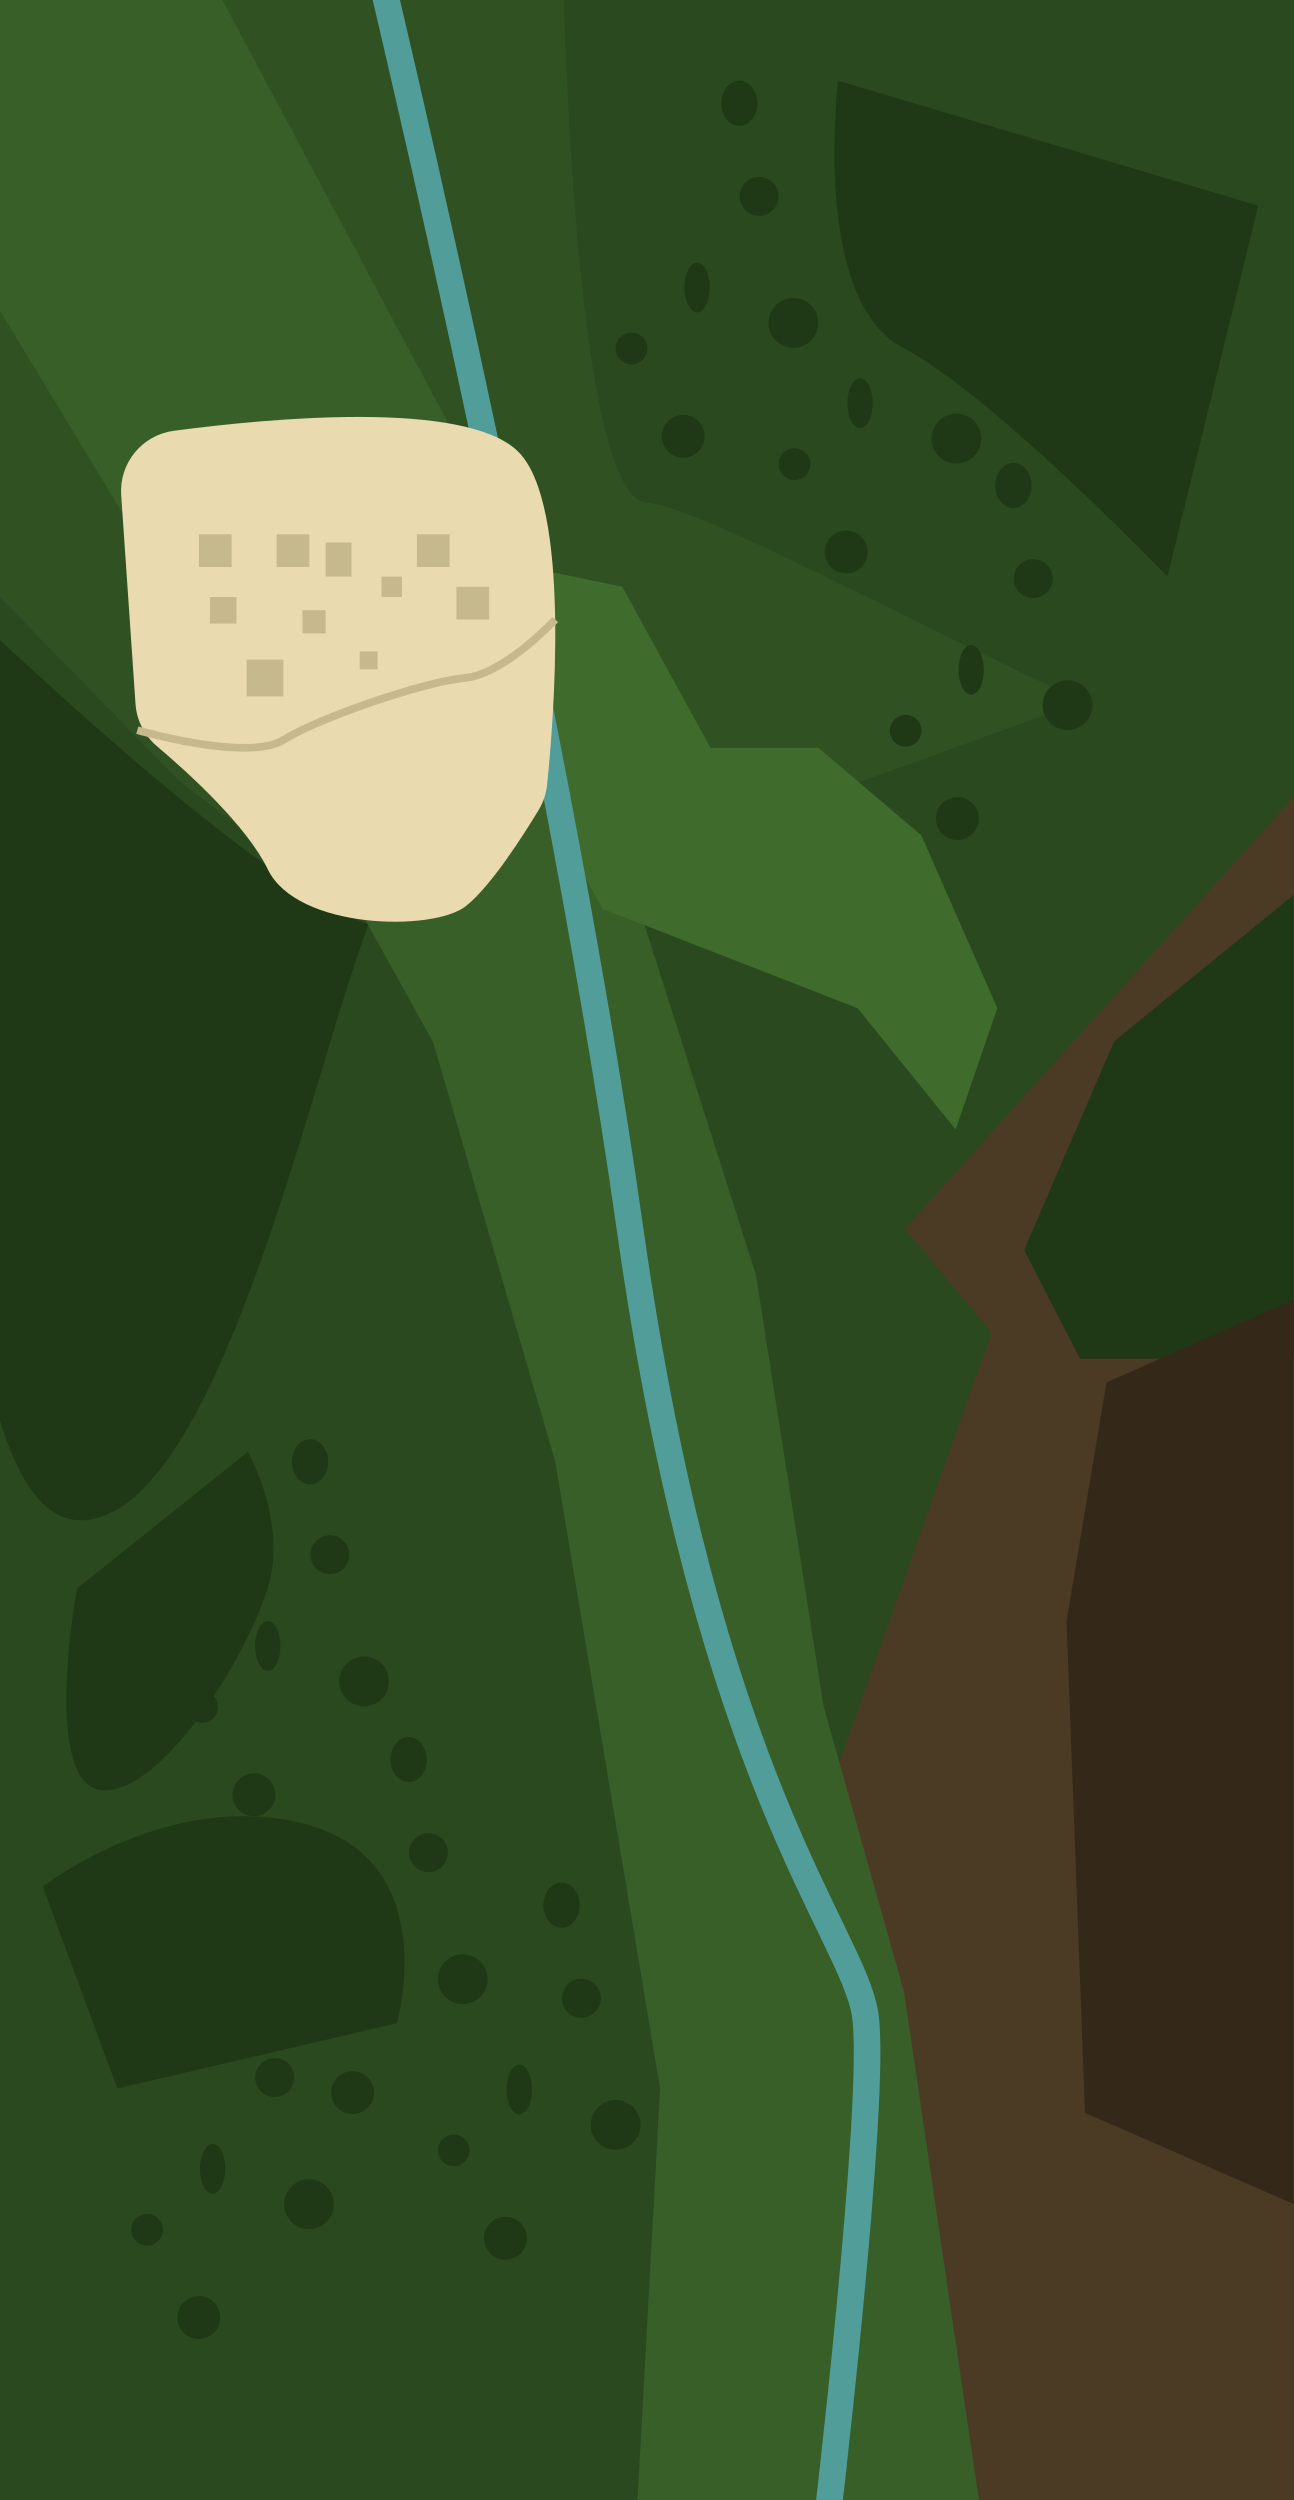
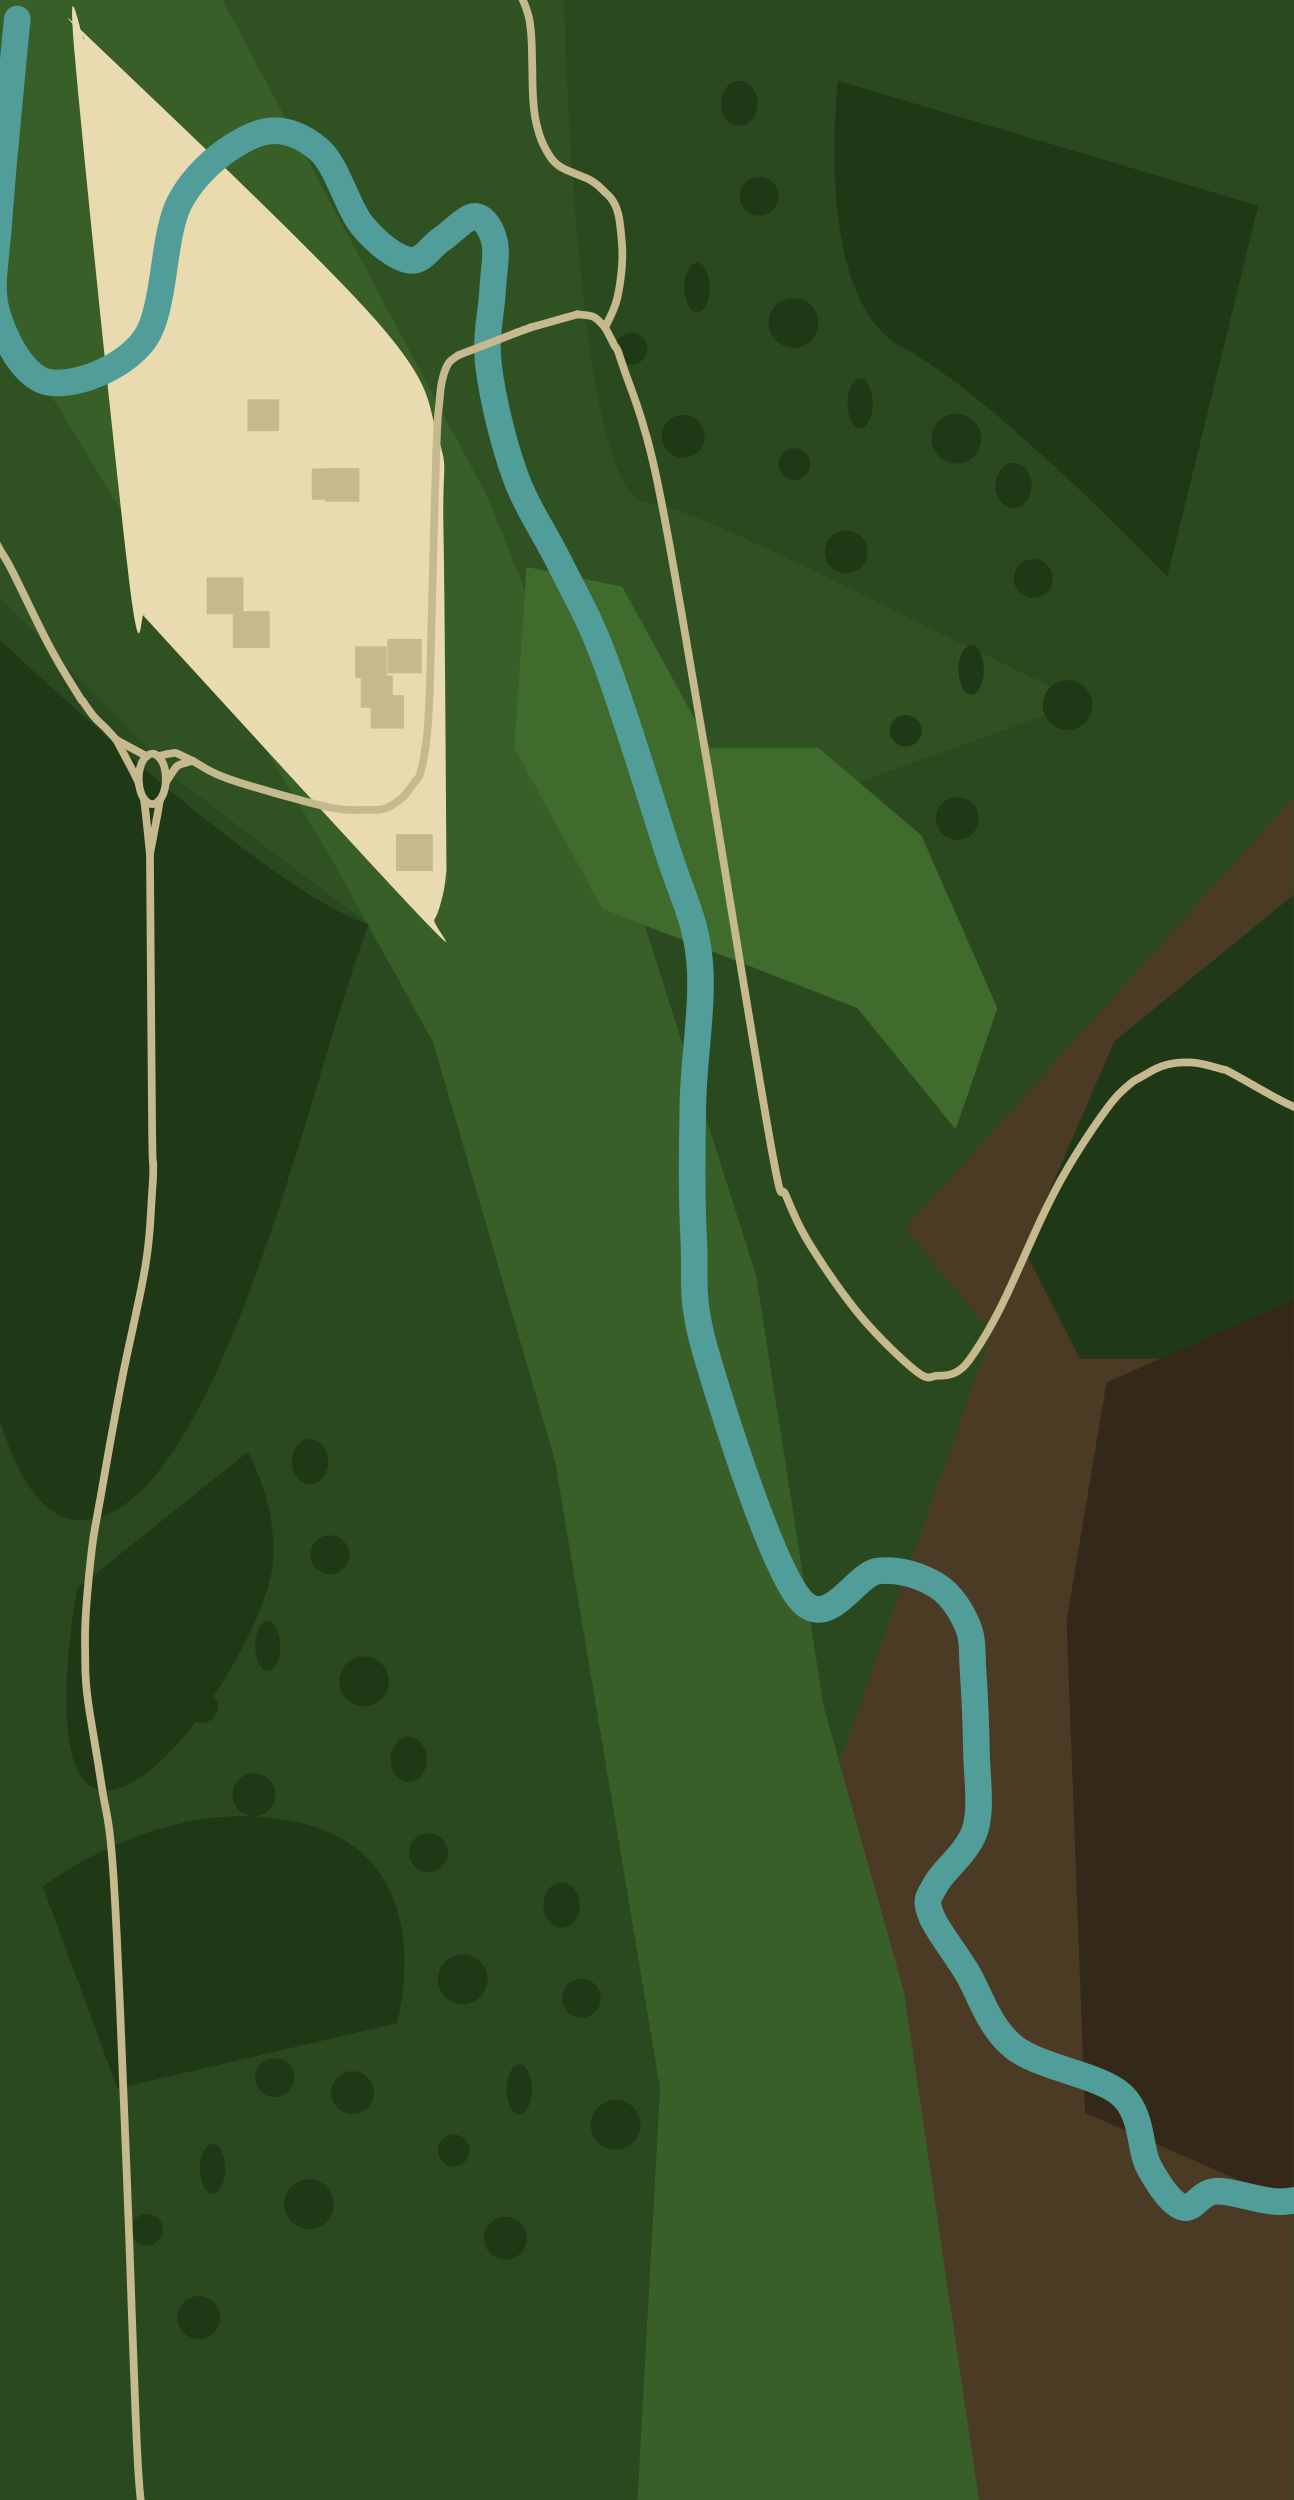
<svg xmlns="http://www.w3.org/2000/svg" id="Calque_2" data-name="Calque 2" viewBox="0 0 1508.72 2915.79">
  <polygon points="1756.64 3096.06 -223.82 3096.06 -279.62 -213.87 1756.64 -168.84 1756.64 3096.06" style="fill: #305223;" />
  <path d="M209.31,911.11s152.11,115.89,220.92,166.6c68.81,50.7,1004.03-350.47,1148.89-350.47s-23.98,1491.04-10.27,1567.09c13.72,76.06,159.33,767.32,159.33,767.32l-2007.8-17.93L-101.47,592.51l310.77,318.59Z" style="fill: #2a491f;" />
  <path d="M-47.02,1150.86l21.78-428.31s332.34,318.94,455.47,355.15c-65.19,166.6-173.84,688.12-333.19,695.36-159.35,7.24-144.06-622.2-144.06-622.2Z" style="fill: #1f3816;" />
  <path d="M89.79,1852.74l199.19-159.35s36.22,61.57,28.97,132.19-119.52,262.57-195.57,262.57-32.6-235.41-32.6-235.41Z" style="fill: #1f3816;" />
  <path d="M462.82,2359.78s54.33-188.33-105.03-231.79-307.84,72.43-307.84,72.43l86.92,235.41,325.95-76.06Z" style="fill: #1f3816;" />
  <polygon points="1508.72 929.67 1055.46 1432.96 1156.57 1554.3 977.45 2059.87 1029.46 2945.37 1508.72 2915.79 1508.72 929.67" style="fill: #4b3b24;" />
  <polygon points="1508.72 1043.79 1299.56 1214.38 1194.4 1457.9 1259.59 1584.74 1508.72 1584.74 1508.72 1043.79" style="fill: #1f3816;" />
+   <polygon points="379.81 989.32 505.3 1215.86 647.64 1704.79 769.91 2435.83 739.34 2992.19 1150.92 2978.38 1054.44 2323.56 960.52 1990.01 881.56 1486.57 692.57 893 570.52 583.29 179.65 -149.16 -270.3 -83.72 379.81 989.32" style="fill: #385f28;" />
+   <polygon points="1508.72 1515.64 1290.43 1612.41 1243.91 1890.77 1265.44 2464.25 1508.72 2570.73 1508.72 1515.64" style="fill: #342818;" />
+   <polygon points="614.22 661.31 725.73 684.34 828.66 872.22 954.47 872.22 1074.55 974.24 1163.19 1175.84 1114.58 1317.34 1000.21 1175.84 702.86 1060.01 599.93 872.22 614.22 661.31" style="fill: #3f6b2d;" />
+   <path d="M655.35-84.47s8.53,666.13,99.01,670.95,645.58,333.07,742.12,306.52c96.54-26.55,231.7-871.28,231.7-871.28L655.35-84.47Z" style="fill: #2a491f;" />
+   <path d="M977.45,94.13s-31.25,254.95,74.95,310.9,309.19,267.4,309.19,267.4l105.94-432.53-490.07-145.77Z" style="fill: #1f3816;" />
  <ellipse cx="361.6" cy="1704.79" rx="21.14" ry="26.3" style="fill: #1f3816;" />
  <circle cx="384.72" cy="1813.37" r="22.71" style="fill: #1f3816;" />
  <circle cx="424.67" cy="1960.99" r="29.02" style="fill: #1f3816;" />
-   <polygon points="379.81 989.32 505.3 1215.86 647.64 1704.79 769.91 2435.83 739.34 2992.19 1150.92 2978.38 1054.44 2323.56 960.52 1990.01 881.56 1486.57 692.57 893 570.52 583.29 179.65 -149.16 -270.3 -83.72 379.81 989.32" style="fill: #385f28;" />
  <ellipse cx="312.32" cy="1919.78" rx="14.76" ry="29.01" style="fill: #1f3816;" />
  <circle cx="235.83" cy="1990.85" r="18.51" style="fill: #1f3816;" />
  <circle cx="296.16" cy="2093.24" r="25" style="fill: #1f3816;" />
  <ellipse cx="476.62" cy="2052.16" rx="21.14" ry="26.3" style="fill: #1f3816;" />
  <circle cx="499.74" cy="2160.74" r="22.71" style="fill: #1f3816;" />
  <circle cx="539.69" cy="2308.37" r="29.02" style="fill: #1f3816;" />
  <ellipse cx="427.34" cy="2267.16" rx="14.76" ry="29.01" style="fill: #1f3816;" />
  <circle cx="350.85" cy="2338.23" r="18.51" style="fill: #1f3816;" />
  <circle cx="411.18" cy="2440.61" r="25" style="fill: #1f3816;" />
  <ellipse cx="654.95" cy="2222.04" rx="21.14" ry="26.3" style="fill: #1f3816;" />
  <circle cx="678.06" cy="2330.62" r="22.71" style="fill: #1f3816;" />
  <circle cx="718.02" cy="2478.24" r="29.02" style="fill: #1f3816;" />
  <ellipse cx="605.66" cy="2437.03" rx="14.76" ry="29.01" style="fill: #1f3816;" />
  <circle cx="529.18" cy="2508.1" r="18.51" style="fill: #1f3816;" />
  <circle cx="589.51" cy="2610.49" r="25" style="fill: #1f3816;" />
  <ellipse cx="297.25" cy="2314.53" rx="21.14" ry="26.3" style="fill: #1f3816;" />
  <circle cx="320.37" cy="2423.11" r="22.71" style="fill: #1f3816;" />
  <circle cx="360.32" cy="2570.73" r="29.02" style="fill: #1f3816;" />
  <ellipse cx="247.97" cy="2529.52" rx="14.76" ry="29.01" style="fill: #1f3816;" />
  <circle cx="171.48" cy="2600.59" r="18.51" style="fill: #1f3816;" />
  <circle cx="231.81" cy="2702.98" r="25" style="fill: #1f3816;" />
-   <polygon points="1508.72 1515.64 1290.43 1612.41 1243.91 1890.77 1265.44 2464.25 1508.72 2570.73 1508.72 1515.64" style="fill: #342818;" />
-   <polygon points="614.22 661.31 725.73 684.34 828.66 872.22 954.47 872.22 1074.55 974.24 1163.19 1175.84 1114.58 1317.34 1000.21 1175.84 702.86 1060.01 599.93 872.22 614.22 661.31" style="fill: #3f6b2d;" />
-   <path d="M961.95,2963.86s61.76-518.42,47.11-614.25c-14.64-95.82-183-270.18-274.5-918.01C643.06,783.77,419.52-130.39,419.52-130.39" style="fill: none; stroke: #519d99; stroke-miterlimit: 10; stroke-width: 31px;" />
-   <path d="M158.07,821.05c1.31,19.12,10.31,36.89,24.95,49.26,36.1,30.51,104.75,92.7,129.3,143.58,33.94,70.34,192.67,73.08,230.99,42.97,29.35-23.06,68.34-84.67,84.97-112.23,5.38-8.91,8.72-18.89,9.79-29.25,6.94-66.84,29.55-328.56-34.56-389.45-62.56-59.41-287.64-38.46-400.76-23.5-37.08,4.91-63.96,37.78-61.4,75.09l16.71,243.52Z" style="fill: #eadab0;" />
-   <rect x="232.07" y="623.18" width="38.12" height="38.12" style="fill: #c6b98e;" />
-   <rect x="322.62" y="623.18" width="38.12" height="38.12" style="fill: #c6b98e;" />
-   <rect x="379.81" y="632.71" width="30.18" height="39.71" style="fill: #c6b98e;" />
-   <rect x="444.94" y="672.43" width="23.83" height="23.83" style="fill: #c6b98e;" />
-   <rect x="486.24" y="623.18" width="38.12" height="38.12" style="fill: #c6b98e;" />
-   <rect x="532.31" y="684.34" width="38.21" height="38.21" style="fill: #c6b98e;" />
-   <rect x="244.78" y="696.25" width="30.98" height="30.98" style="fill: #c6b98e;" />
-   <rect x="287.67" y="769.33" width="42.89" height="42.89" style="fill: #c6b98e;" />
-   <rect x="352.8" y="711.74" width="27.01" height="27.01" style="fill: #c6b98e;" />
-   <rect x="419.52" y="759.79" width="20.87" height="20.87" style="fill: #c6b98e;" />
-   <path d="M160.16,851.6s129.24,37.41,170.4,11.45c41.16-25.97,165.21-68.31,211.28-72.28s105.8-68.22,105.8-68.22" style="fill: none; stroke: #c6b98e; stroke-miterlimit: 10; stroke-width: 9px;" />
-   <path d="M655.35-84.47s8.53,666.13,99.01,670.95,645.58,333.07,742.12,306.52c96.54-26.55,231.7-871.28,231.7-871.28L655.35-84.47Z" style="fill: #2a491f;" />
-   <path d="M977.45,94.13s-31.25,254.95,74.95,310.9,309.19,267.4,309.19,267.4l105.94-432.53-490.07-145.77Z" style="fill: #1f3816;" />
  <ellipse cx="862.29" cy="120.42" rx="21.14" ry="26.3" style="fill: #1f3816;" />
  <circle cx="885.41" cy="229.01" r="22.71" style="fill: #1f3816;" />
  <circle cx="925.36" cy="376.63" r="29.02" style="fill: #1f3816;" />
  <ellipse cx="813.01" cy="335.42" rx="14.76" ry="29.01" style="fill: #1f3816;" />
  <circle cx="736.52" cy="406.49" r="18.51" style="fill: #1f3816;" />
  <circle cx="796.85" cy="508.88" r="25" style="fill: #1f3816;" />
  <ellipse cx="1052.39" cy="255.3" rx="21.14" ry="26.3" style="fill: #1f3816;" />
  <circle cx="1075.51" cy="363.89" r="22.71" style="fill: #1f3816;" />
  <circle cx="1115.46" cy="511.51" r="29.02" style="fill: #1f3816;" />
  <ellipse cx="1003.11" cy="470.3" rx="14.76" ry="29.01" style="fill: #1f3816;" />
  <circle cx="926.63" cy="541.37" r="18.51" style="fill: #1f3816;" />
  <circle cx="986.95" cy="643.76" r="25" style="fill: #1f3816;" />
  <ellipse cx="1182.01" cy="566.22" rx="21.14" ry="26.3" style="fill: #1f3816;" />
  <circle cx="1205.13" cy="674.8" r="22.71" style="fill: #1f3816;" />
  <circle cx="1245.08" cy="822.42" r="29.02" style="fill: #1f3816;" />
  <ellipse cx="1132.73" cy="781.21" rx="14.76" ry="29.01" style="fill: #1f3816;" />
  <circle cx="1056.25" cy="852.28" r="18.51" style="fill: #1f3816;" />
  <circle cx="1116.57" cy="954.67" r="25" style="fill: #1f3816;" />
+   <path d="M86.5,57.0C77.7,-48.9 94.9,47.6 98.0,45.7C101.1,43.7 48.3,-9.6 105.2,45.3C162.2,100.1 372.0,297.2 439.6,374.8C507.2,452.3 497.9,470.0 510.8,510.4C523.7,550.8 515.5,535.4 517.2,617.2C518.8,699.0 520.1,934.8 520.6,1001.1C521.2,1067.4 521.3,1007.9 520.6,1014.9C520.0,1021.9 519.0,1033.4 516.7,1043.0C514.4,1052.5 510.5,1067.4 506.6,1072.3C502.7,1077.2 547.8,1129.1 493.2,1072.3C438.7,1015.4 233.4,790.3 179.2,731.1C125.1,671.8 173.1,725.2 168.4,716.8C163.7,708.4 164.7,790.8 151.0,680.8C137.4,570.8 95.4,162.8 86.5,57.0Z" style="fill: #eadab0;" />
+   <path d="M20.1,22.1C16.6,60.6 3.0,195.6 -0.9,253.0C-4.7,310.5 -12.7,334.4 -3.0,366.5C6.7,398.7 28.7,441.1 57.3,446.0C85.9,450.9 143.0,431.2 168.5,395.9C194.0,360.6 188.5,274.3 210.4,234.3C232.2,194.4 272.5,166.2 299.5,156.3C326.6,146.4 352.0,157.2 372.5,175.0C393.0,192.8 405.0,241.5 422.4,262.9C439.9,284.3 461.9,300.8 477.3,303.5C492.6,306.3 501.7,287.9 514.5,279.4C527.3,270.9 543.9,251.9 554.3,252.3C564.7,252.8 573.5,267.5 576.8,282.2C580.2,296.8 575.5,316.2 574.4,340.4C573.2,364.6 565.5,391.6 569.9,427.2C574.3,462.8 586.6,515.7 600.6,554.2C614.5,592.8 636.0,622.4 653.6,658.4C671.1,694.4 685.1,715.0 705.7,770.0C726.3,825.0 759.0,930.5 777.4,988.6C795.7,1046.8 810.6,1069.2 815.7,1118.7C820.9,1168.2 809.3,1231.3 808.2,1285.8C807.1,1340.3 806.5,1396.3 809.1,1445.5C811.8,1494.8 803.8,1511.5 824.3,1581.3C844.8,1651.0 898.8,1822.1 932.1,1864.0C965.5,1905.8 997.7,1834.8 1024.4,1832.3C1051.1,1829.8 1074.8,1838.4 1092.1,1849.0C1109.4,1859.6 1121.2,1878.9 1128.4,1895.9C1135.5,1912.8 1133.3,1926.2 1135.0,1950.5C1136.7,1974.7 1138.4,2010.8 1138.8,2041.4C1139.2,2071.9 1145.2,2107.7 1137.4,2133.7C1129.6,2159.6 1100.6,2180.8 1091.8,2197.0C1083.1,2213.2 1079.1,2214.1 1084.8,2231.0C1090.6,2247.9 1110.3,2272.3 1126.6,2298.4C1142.8,2324.5 1152.3,2363.5 1182.5,2387.6C1212.6,2411.7 1281.2,2419.5 1307.5,2442.8C1333.8,2466.2 1328.2,2505.7 1340.1,2527.6C1352.0,2549.5 1366.1,2569.7 1379.0,2574.3C1392.0,2579.0 1399.3,2556.8 1417.9,2555.7C1436.6,2554.7 1468.9,2567.4 1491.1,2567.9C1513.3,2568.4 1532.7,2558.7 1551.2,2558.8C1569.6,2558.9 1593.3,2567.1 1601.7,2568.7" style="fill: none; stroke: #519d99; stroke-miterlimit: 10; stroke-width: 31px; stroke-linecap: round; stroke-linejoin: round;" />
+   <path d="M534.8,414.2C546.2,409.7 591.8,392.1 603.2,387.7" style="fill: none; stroke: #c6b98e; stroke-miterlimit: 10; stroke-width: 9px; stroke-linecap: round;" />
+   <path d="M609.7,385.3C611.4,384.7 618.0,382.4 619.6,381.8" style="fill: none; stroke: #c6b98e; stroke-miterlimit: 10; stroke-width: 9px; stroke-linecap: round;" />
+   <path d="M224.6,887.4C231.9,891.0 242.5,900.2 268.3,909.1C294.1,917.9 353.1,934.6 379.6,940.6C406.1,946.5 415.5,944.3 427.4,944.6C439.2,944.9 443.7,944.7 450.6,942.4C457.4,940.1 465.1,933.4 468.7,930.8C472.4,928.1 471.3,927.9 472.5,926.6C473.7,925.3 473.8,925.5 475.8,922.9C477.8,920.3 483.0,913.0 484.4,911.0" style="fill: none; stroke: #c6b98e; stroke-miterlimit: 10; stroke-width: 9px; stroke-linecap: round;" />
+   <path d="M673.4,366.6C676.6,367.2 687.2,367.2 692.5,369.7C697.9,372.3 703.5,379.9 705.7,381.9" style="fill: none; stroke: #c6b98e; stroke-miterlimit: 10; stroke-width: 9px; stroke-linecap: round;" />
+   <path d="M457.2,-38.9C461.2,-36.3 473.2,-26.5 481.5,-23.2C489.7,-19.8 494.1,-17.5 506.7,-18.7C519.2,-19.9 544.8,-28.3 556.9,-30.3C569.1,-32.2 572.7,-32.4 579.6,-30.3C586.6,-28.2 593.2,-23.7 598.7,-17.6C604.1,-11.4 609.1,-2.8 612.6,6.7C616.0,16.3 617.9,21.5 619.5,39.6C621.0,57.8 620.6,97.3 621.8,115.6C623.1,133.9 624.4,139.6 627.0,149.6C629.5,159.6 632.9,168.0 637.2,175.4C641.5,182.8 644.4,188.3 652.9,194.1C661.4,199.9 679.6,205.2 688.3,210.0C696.9,214.8 700.1,219.0 704.5,223.0C708.9,227.1 712.1,230.0 714.8,234.4C717.6,238.7 719.4,243.3 721.0,249.2C722.5,255.1 723.2,261.6 724.1,269.7C724.9,277.8 726.0,288.3 725.9,297.7C725.8,307.1 725.1,316.7 723.7,326.2C722.4,335.7 720.9,345.4 717.9,354.7C714.9,364.0 707.8,377.4 705.7,381.9" style="fill: none; stroke: #c6b98e; stroke-miterlimit: 10; stroke-width: 9px; stroke-linecap: round;" />
+   <path d="M673.4,366.6C665.0,369.0 631.9,378.3 622.9,380.8C614.0,383.4 620.2,381.6 619.6,381.8" style="fill: none; stroke: #c6b98e; stroke-miterlimit: 10; stroke-width: 9px; stroke-linecap: round;" />
+   <path d="M834.2,946.1C833.8,943.1 832.8,937.5 831.3,928.4C829.7,919.4 826.6,900.5 825.1,891.7C823.6,882.9 832.2,931.0 822.3,875.4C812.5,819.8 782.0,633.0 765.9,557.9C749.9,482.8 734.2,450.9 725.9,424.9C717.6,398.8 719.4,408.8 716.0,401.7C712.6,394.5 707.4,385.2 705.7,381.9" style="fill: none; stroke: #c6b98e; stroke-miterlimit: 10; stroke-width: 9px; stroke-linecap: round;" />
+   <path d="M484.4,911.0C485.5,909.2 488.6,908.7 490.8,900.0C493.1,891.2 496.2,875.1 498.0,858.4C499.8,841.7 500.8,810.5 501.5,799.6C502.1,788.7 500.4,838.2 501.6,793.2C502.8,748.3 506.8,584.0 508.7,530.0C510.5,476.1 511.3,484.0 512.5,469.3C513.7,454.7 514.3,449.6 516.1,442.0C517.9,434.4 520.1,428.3 523.2,423.6C526.4,419.0 532.9,415.7 534.8,414.2" style="fill: none; stroke: #c6b98e; stroke-miterlimit: 10; stroke-width: 9px; stroke-linecap: round;" />
+   <path d="M172.6,2957.0C170.7,2943.7 165.1,2948.4 161.0,2877.2C156.8,2806.0 152.4,2644.4 147.6,2529.9C142.9,2415.4 137.4,2265.0 132.5,2190.2C127.6,2115.5 123.4,2116.5 118.3,2081.3C113.2,2046.1 105.2,2004.6 102.0,1978.9C98.9,1953.1 99.6,1943.9 99.3,1926.8C99.0,1909.7 99.1,1896.6 100.5,1876.1C101.9,1855.6 104.9,1824.6 107.5,1803.7C110.2,1782.8 110.9,1782.4 116.5,1750.7C122.1,1719.0 132.4,1659.3 141.3,1613.6C150.1,1567.9 163.6,1513.4 169.6,1476.5C175.6,1439.6 175.8,1411.8 177.3,1392.1C178.8,1372.4 178.7,1370.6 178.7,1358.3C178.7,1345.9 178.1,1378.2 177.4,1317.9C176.8,1257.5 175.3,1049.9 174.9,996.3" style="fill: none; stroke: #c6b98e; stroke-miterlimit: 10; stroke-width: 9px; stroke-linecap: round;" />
+   <path d="M603.2,387.7C604.2,387.3 608.6,385.7 609.7,385.3" style="fill: none; stroke: #c6b98e; stroke-miterlimit: 10; stroke-width: 9px; stroke-linecap: round;" />
+   <path d="M162.0,913.8C162.2,914.9 162.6,918.4 163.2,920.5C163.7,922.6 164.4,924.7 165.1,926.5C165.9,928.3 166.6,929.9 167.8,931.5C169.0,933.1 170.6,934.9 172.2,936.0C173.7,937.0 175.5,937.7 177.1,937.8C178.8,937.9 180.5,937.5 182.1,936.6C183.7,935.7 185.4,933.9 186.6,932.6C187.8,931.3 188.4,930.1 189.1,928.6C189.9,927.1 190.6,925.5 191.2,923.7C191.7,922.0 192.2,920.1 192.6,918.1C193.0,916.2 193.2,913.1 193.4,912.1" style="fill: none; stroke: #c6b98e; stroke-miterlimit: 10; stroke-width: 9px; stroke-linecap: round;" />
+   <path d="M167.8,931.5C168.2,934.2 168.7,937.3 169.9,948.1C171.1,958.9 174.1,988.2 174.9,996.3" style="fill: none; stroke: #c6b98e; stroke-miterlimit: 10; stroke-width: 9px; stroke-linecap: round;" />
+   <path d="M174.9,996.3C176.4,988.4 181.8,959.8 183.8,949.2C185.7,938.6 186.1,935.4 186.6,932.6" style="fill: none; stroke: #c6b98e; stroke-miterlimit: 10; stroke-width: 9px; stroke-linecap: round;" />
+   <path d="M193.4,912.1C194.5,910.4 198.5,904.4 200.4,901.7C202.2,899.0 202.9,897.7 204.4,896.0C205.8,894.4 205.8,893.5 209.2,892.0C212.5,890.6 222.0,888.2 224.6,887.4" style="fill: none; stroke: #c6b98e; stroke-miterlimit: 10; stroke-width: 9px; stroke-linecap: round;" />
+   <path d="M170.9,881.9C169.6,881.2 168.8,880.8 163.0,877.7C157.2,874.5 140.3,865.5 135.8,863.0" style="fill: none; stroke: #c6b98e; stroke-miterlimit: 10; stroke-width: 9px; stroke-linecap: round;" />
+   <path d="M224.6,887.4C221.8,886.0 211.0,880.8 207.5,879.2C204.0,877.7 205.3,878.2 203.7,878.1C202.0,878.1 199.2,878.8 197.7,879.1C196.1,879.3 196.4,879.1 194.2,879.6C192.0,880.1 186.1,881.6 184.5,882.0" style="fill: none; stroke: #c6b98e; stroke-miterlimit: 10; stroke-width: 9px; stroke-linecap: round;" />
+   <path d="M135.8,863.0C137.5,866.2 142.6,875.9 146.0,882.3C149.4,888.7 153.5,896.3 156.2,901.5C158.9,906.8 161.1,911.8 162.0,913.8" style="fill: none; stroke: #c6b98e; stroke-miterlimit: 10; stroke-width: 9px; stroke-linecap: round;" />
+   <path d="M170.9,881.9C170.2,882.8 167.8,885.1 166.6,887.3C165.4,889.5 164.3,892.2 163.5,895.0C162.7,897.8 162.2,901.1 161.9,904.2C161.7,907.3 162.0,912.2 162.0,913.8" style="fill: none; stroke: #c6b98e; stroke-miterlimit: 10; stroke-width: 9px; stroke-linecap: round;" />
+   <path d="M184.5,882.0C183.8,881.6 181.6,879.9 180.1,879.4C178.5,879.0 176.9,879.0 175.4,879.4C173.8,879.8 171.6,881.5 170.9,881.9" style="fill: none; stroke: #c6b98e; stroke-miterlimit: 10; stroke-width: 9px; stroke-linecap: round;" />
+   <path d="M193.4,912.1C193.3,910.6 193.5,905.9 193.2,903.0C192.9,900.1 192.3,897.1 191.6,894.4C190.8,891.8 189.7,889.3 188.6,887.2C187.4,885.2 185.2,882.9 184.5,882.0" style="fill: none; stroke: #c6b98e; stroke-miterlimit: 10; stroke-width: 9px; stroke-linecap: round;" />
+   <path d="M1558.8,1297.3C1555.1,1297.7 1546.2,1301.7 1536.4,1300.0C1526.7,1298.3 1516.8,1294.9 1500.3,1286.8C1483.7,1278.8 1449.5,1258.4 1437.0,1251.8C1424.5,1245.1 1431.9,1249.0 1425.2,1247.0C1418.6,1245.1 1405.1,1241.2 1397.0,1240.0C1388.9,1238.7 1382.6,1239.0 1376.6,1239.3C1370.7,1239.6 1366.0,1240.5 1361.2,1241.7C1356.5,1242.9 1353.1,1244.1 1348.2,1246.4C1343.2,1248.8 1336.5,1252.8 1331.4,1255.8C1326.3,1258.9 1323.8,1259.0 1317.5,1264.6C1311.2,1270.1 1304.3,1275.4 1293.7,1289.3C1283.1,1303.2 1266.2,1328.0 1254.0,1347.9C1241.8,1367.9 1234.6,1380.1 1220.4,1408.9C1206.2,1437.8 1182.8,1493.1 1168.9,1521.1C1155.0,1549.1 1145.6,1563.9 1136.9,1577.0C1128.2,1590.1 1124.0,1594.9 1116.7,1599.5C1109.5,1604.1 1101.2,1604.5 1093.3,1604.6C1085.3,1604.7 1084.0,1611.3 1069.3,1599.9C1054.6,1588.6 1025.3,1560.7 1004.8,1536.4C984.3,1512.1 960.9,1477.7 946.2,1454.2C931.6,1430.6 924.5,1413.4 916.9,1395.0C909.3,1376.6 914.3,1418.7 900.5,1343.8C886.8,1269.0 845.3,1012.4 834.2,946.1" style="fill: none; stroke: #c6b98e; stroke-miterlimit: 10; stroke-width: 9px; stroke-linecap: round;" />
+   <path d="M-59.9,555.9C-55.0,562.0 -39.0,580.6 -30.4,592.5C-21.7,604.4 -13.1,618.9 -7.9,627.3C-2.7,635.7 -2.8,636.2 1.0,643.0C4.9,649.7 5.6,649.0 15.1,667.6C24.6,686.3 45.4,730.8 58.2,754.7C70.9,778.7 85.4,801.0 91.8,811.4C98.1,821.9 94.3,814.5 96.4,817.5C98.5,820.4 101.8,825.6 104.4,829.1C106.9,832.6 108.7,835.0 111.9,838.4C115.0,841.8 119.5,845.4 123.5,849.5C127.4,853.6 133.7,860.8 135.8,863.0" style="fill: none; stroke: #c6b98e; stroke-miterlimit: 10; stroke-width: 9px; stroke-linecap: round;" />
+   <rect x="271.5" y="712.7" width="43.0" height="43.0" style="fill: #c6b98e;" />
+   <rect x="241.0" y="673.4" width="43.0" height="43.0" style="fill: #c6b98e;" />
+   <rect x="461.9" y="972.9" width="43.0" height="43.0" style="fill: #c6b98e;" />
+   <rect x="451.8" y="745.2" width="40.1" height="40.1" style="fill: #c6b98e;" />
+   <rect x="380.0" y="546.0" width="39.2" height="39.2" style="fill: #c6b98e;" />
+   <rect x="432.3" y="810.8" width="38.9" height="38.9" style="fill: #c6b98e;" />
+   <rect x="420.7" y="788.0" width="37.4" height="37.4" style="fill: #c6b98e;" />
+   <rect x="414.2" y="753.8" width="37.0" height="37.0" style="fill: #c6b98e;" />
+   <rect x="288.6" y="465.8" width="37.0" height="37.0" style="fill: #c6b98e;" />
+   <rect x="363.6" y="546.3" width="36.6" height="36.6" style="fill: #c6b98e;" />
</svg>
